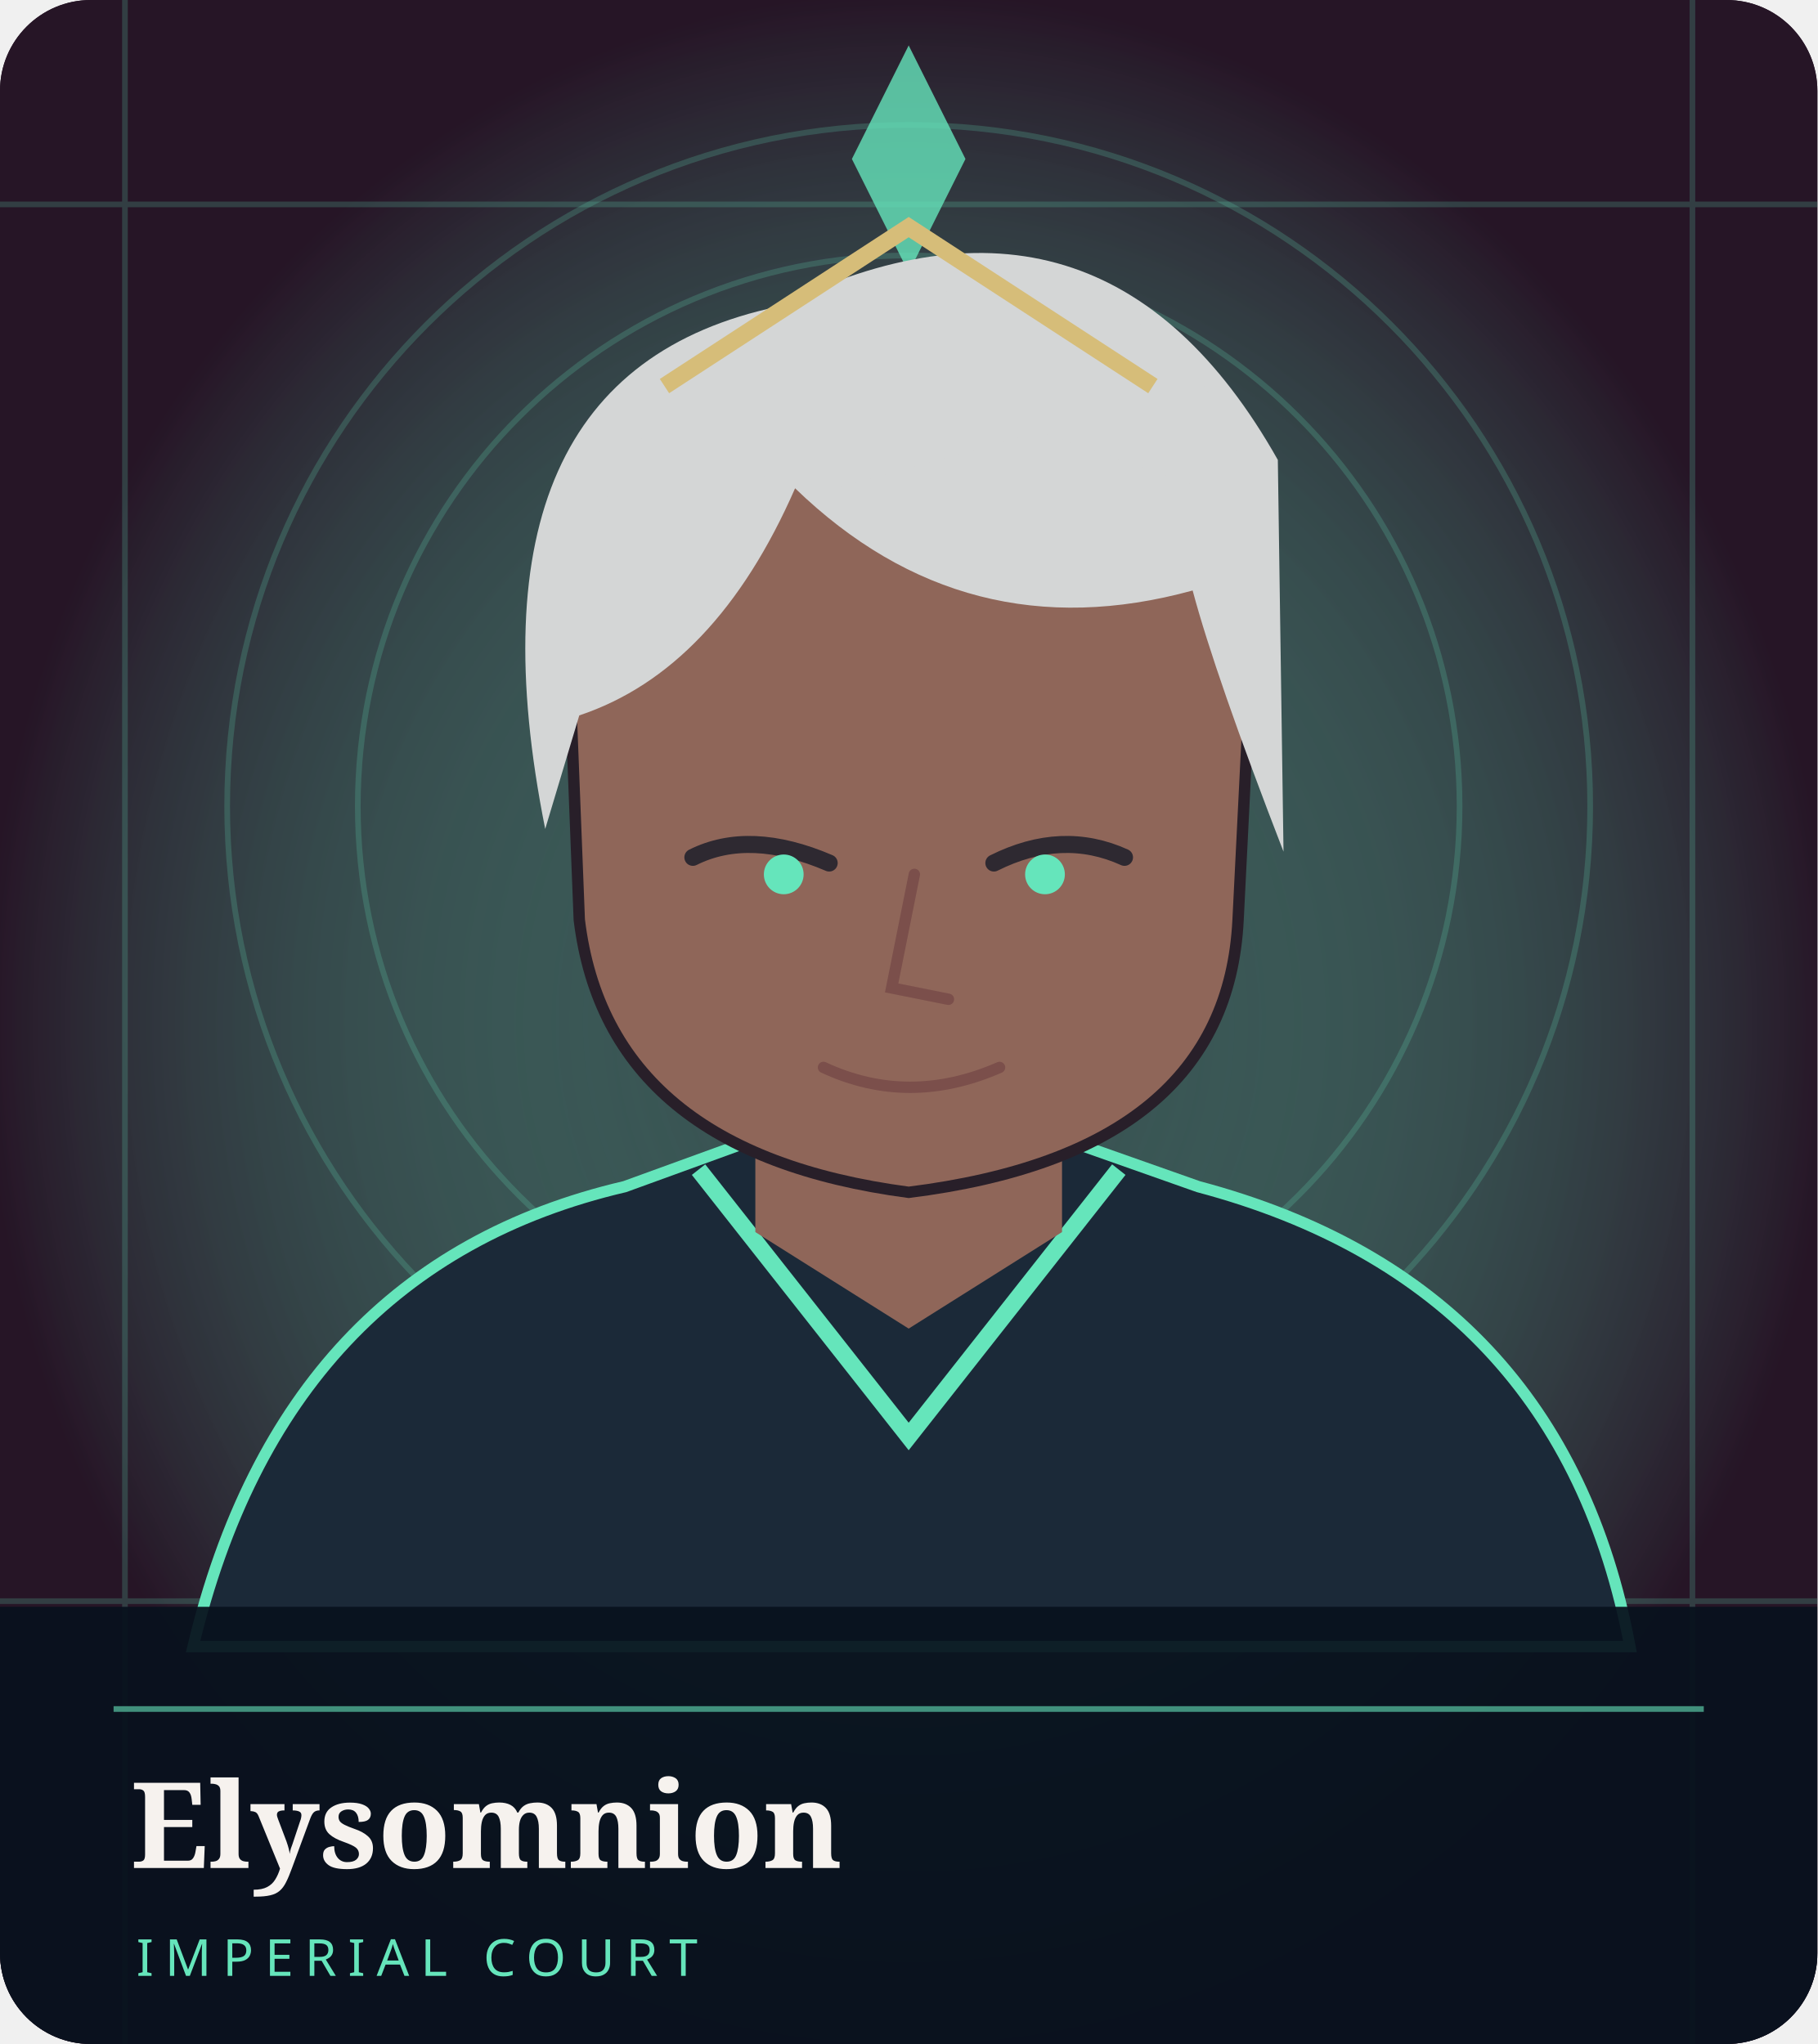
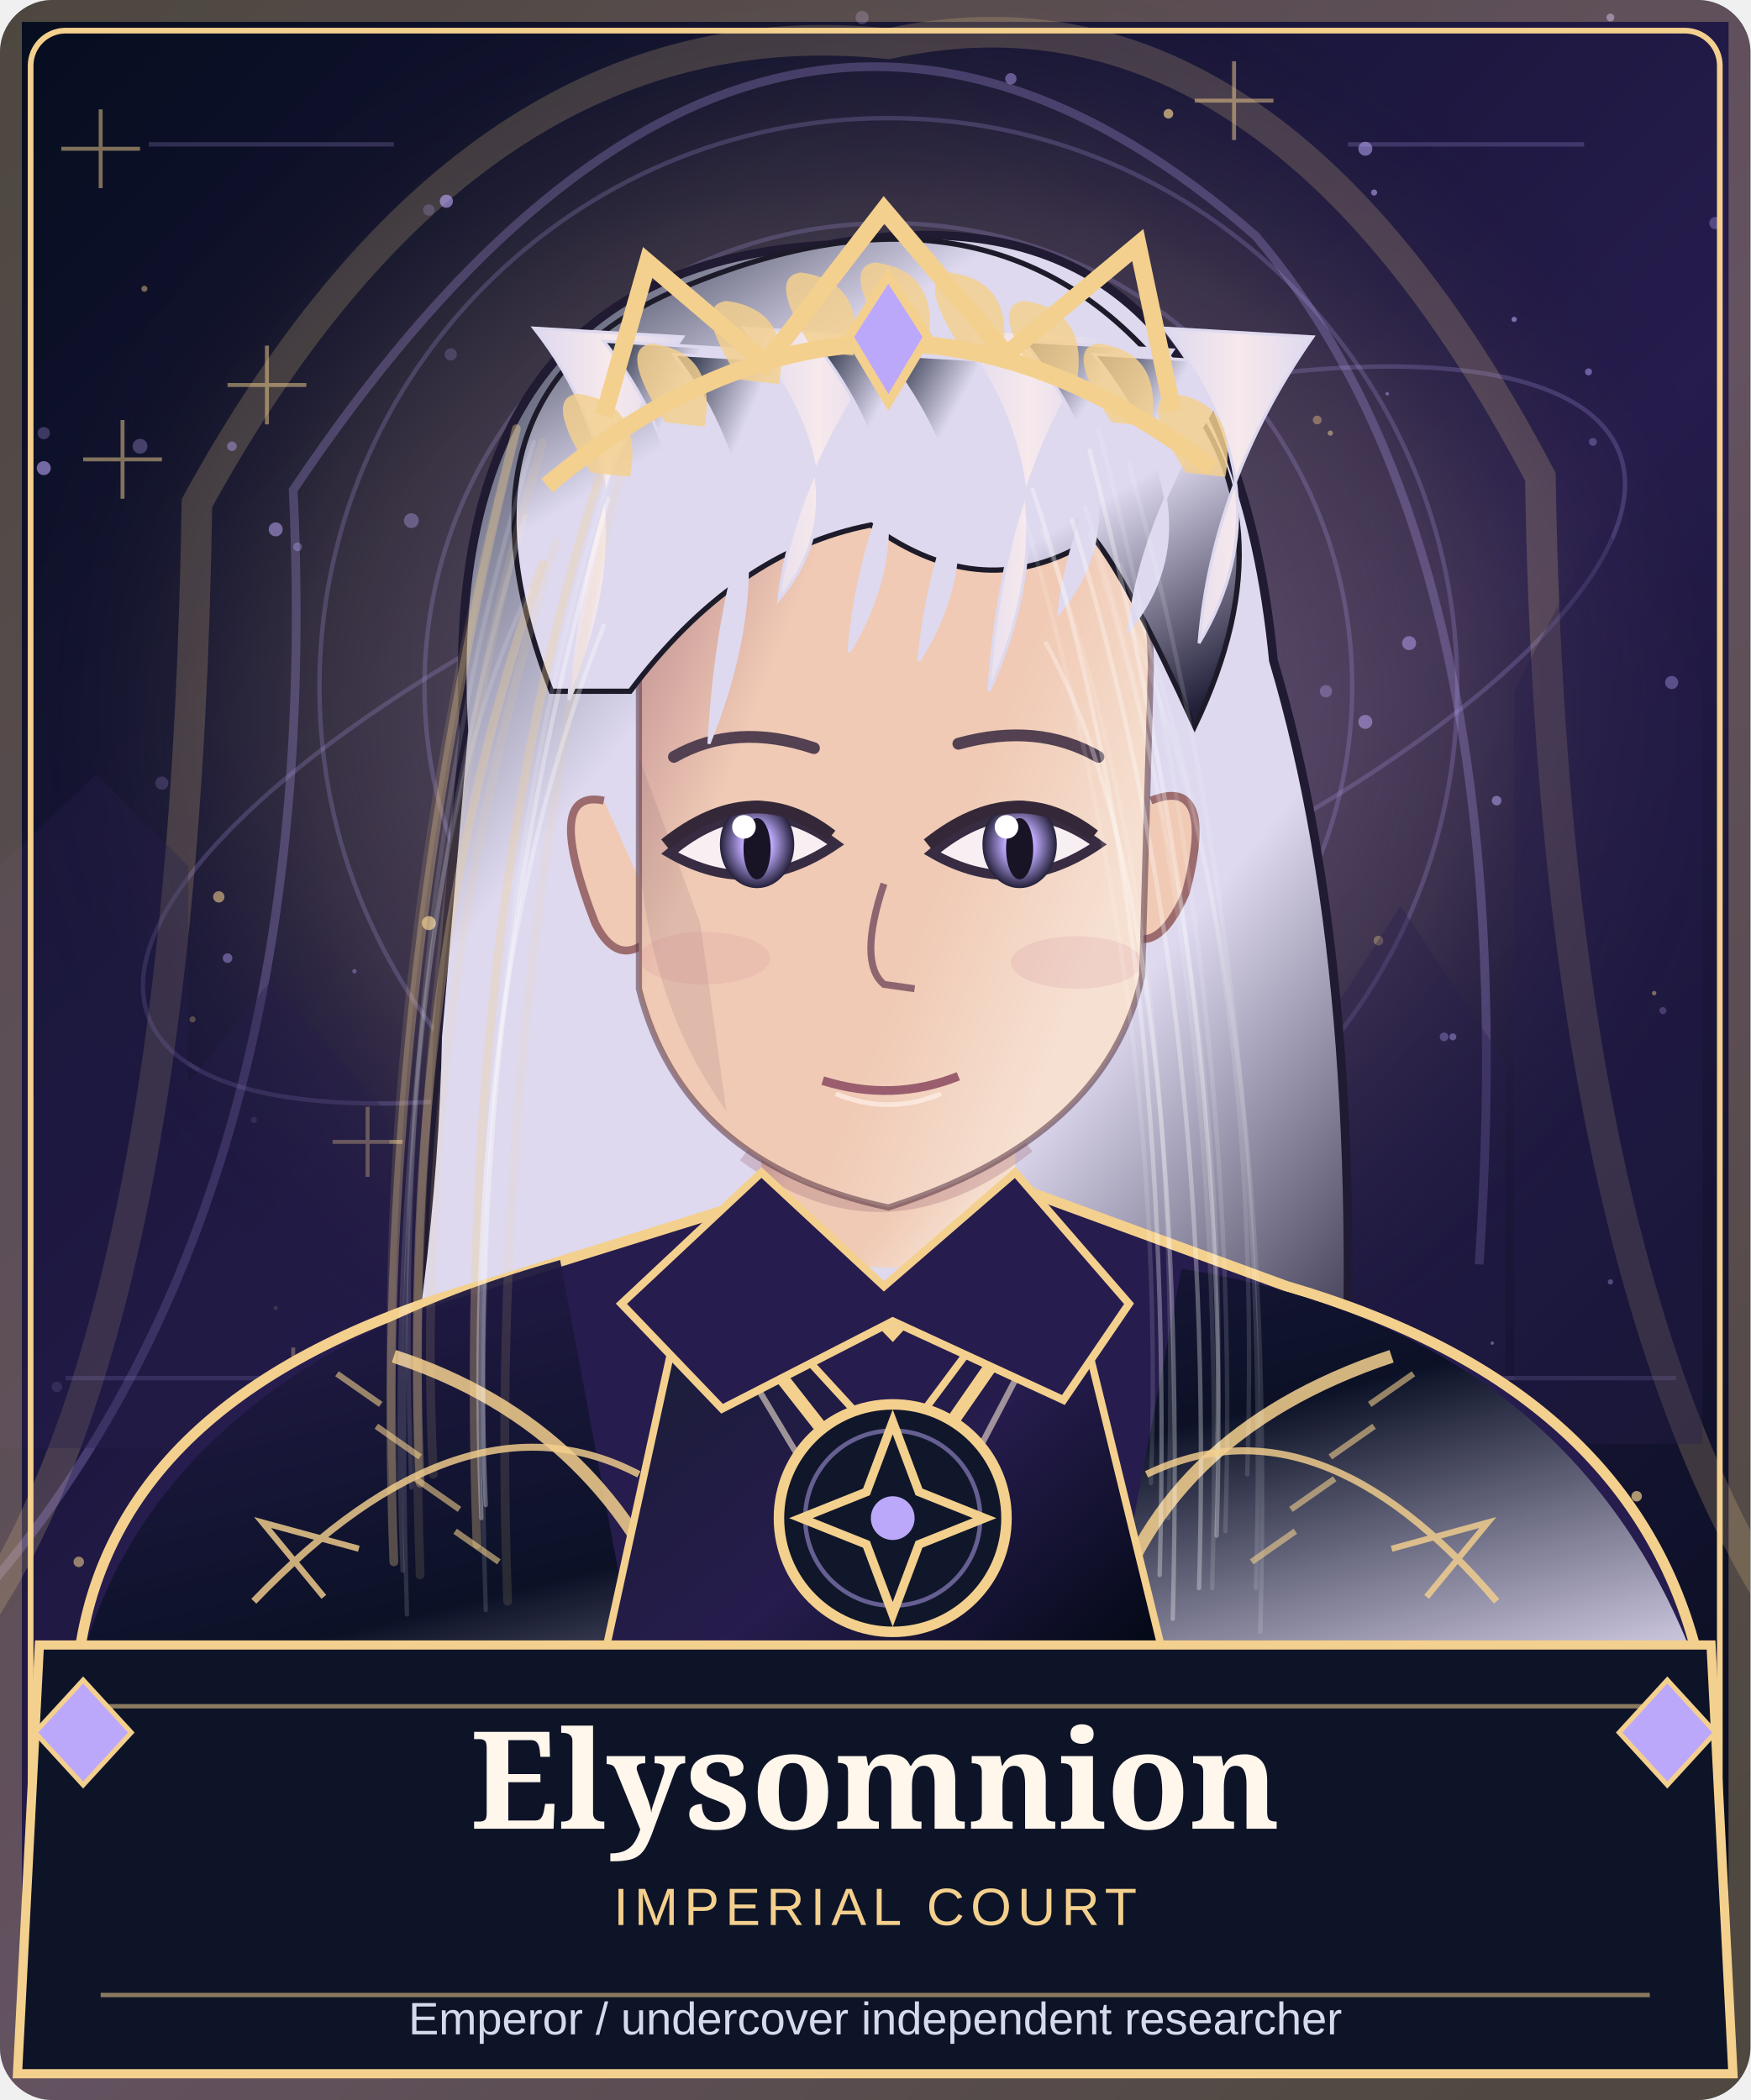
- <svg xmlns="http://www.w3.org/2000/svg" viewBox="0 0 320 360" role="img" aria-labelledby="t d">
+ <svg xmlns="http://www.w3.org/2000/svg" viewBox="0 0 400 480" role="img" aria-labelledby="title desc">
  <defs>
-     <radialGradient id="b">
-       <stop stop-color="#65e5bb" stop-opacity=".21" />
-       <stop offset="1" stop-color="#261526" />
+     <linearGradient id="bg" x2=".85" y2="1">
+       <stop stop-color="#060d1e" />
+       <stop offset=".58" stop-color="#261c4d" />
+       <stop offset="1" stop-color="#090e1f" />
+     </linearGradient>
+     <radialGradient id="glow">
+       <stop stop-color="#bca8fa" stop-opacity=".48" />
+       <stop offset=".65" stop-color="#f4d08e" stop-opacity=".14" />
+       <stop offset="1" stop-opacity="0" />
    </radialGradient>
-     <clipPath id="clip">
-       <rect width="320" height="360" rx="16" />
+     <linearGradient id="hair" x2=".9" y2="1">
+       <stop stop-color="#151d31" />
+       <stop offset=".34" stop-color="#ded9ef" />
+       <stop offset=".7" stop-color="#ded9ef" />
+       <stop offset="1" stop-color="#222039" />
+     </linearGradient>
+     <linearGradient id="hairshine">
+       <stop stop-color="#ded9ef" />
+       <stop offset=".5" stop-color="#f7e9ec" />
+       <stop offset="1" stop-color="#ded9ef" />
+     </linearGradient>
+     <linearGradient id="skin" x2=".95" y2=".6">
+       <stop stop-color="#ad7784" />
+       <stop offset=".36" stop-color="#f0cab5" />
+       <stop offset=".73" stop-color="#f0cab5" />
+       <stop offset="1" stop-color="#f6e0d1" />
+     </linearGradient>
+     <radialGradient id="iris">
+       <stop stop-color="#f5f4fb" />
+       <stop offset=".4" stop-color="#bca8fa" />
+       <stop offset="1" stop-color="#242039" />
+     </radialGradient>
+     <linearGradient id="cape" x2="1" y2="1">
+       <stop stop-color="#261c4d" />
+       <stop offset=".55" stop-color="#0a1124" />
+       <stop offset="1" stop-color="#ded9ef" />
+     </linearGradient>
+     <linearGradient id="coat" x2="1" y2=".9">
+       <stop stop-color="#161d30" />
+       <stop offset=".6" stop-color="#261c4d" />
+       <stop offset="1" stop-color="#050a19" />
+     </linearGradient>
+     <clipPath id="frame">
+       <rect width="400" height="480" rx="12" />
    </clipPath>
  </defs>
-   <g clip-path="url(#clip)">
-     <rect width="320" height="360" fill="#261526" />
-     <rect width="320" height="360" fill="url(#b)" />
-     <g stroke="#65e5bb" stroke-opacity=".20" fill="none">
-       <circle cx="160" cy="142" r="120" />
-       <circle cx="160" cy="142" r="97" />
-       <path d="M0 36 H320 M0 282 H320 M22 0 V360 M298 0 V360" />
-     </g>
-     <path d="M160 8 L170 28 160 48 150 28Z" fill="#65e5bb" opacity=".8" />
-     <g>
-       <path d="M34 290 Q50 223 110 209 L143 197 177 197 211 209 Q275 226 287 290Z" fill="#1b2938" stroke="#65e5bb" stroke-width="2" />
-       <path d="M123 206 L160 253 197 206" fill="none" stroke="#65e5bb" stroke-width="3" />
-       <path d="M133 179 L133 217 160 234 187 217 187 179" fill="#8f6659" />
-       <path d="M100 111 Q100 64 160 60 Q220 64 220 122 L218 162 Q216 203 160 210 Q107 203 102 162Z" fill="#8f6659" stroke="#281f29" stroke-width="2" />
-       <path d="M96 146 Q80 66 137 54 Q194 26 225 81 L226 150 Q214 119 210 104 Q170 115 140 86 Q126 118 102 126Z" fill="#d4d6d6" />
-       <path d="M103 96 Q125 44 172 52 Q216 46 224 104 L212 86 183 76 147 86 118 81Z" fill="#d4d6d6" />
-       <path d="M122 151 Q132 146 146 152 M175 152 Q187 146 198 151" fill="none" stroke="#2e2931" stroke-width="3" stroke-linecap="round" />
-       <circle cx="138" cy="154" r="3.5" fill="#65e5bb" />
-       <circle cx="184" cy="154" r="3.5" fill="#65e5bb" />
-       <path d="M161 154 L157 174 167 176 M145 188 Q160 195 176 188" fill="none" stroke="#7b4f4b" stroke-width="2" stroke-linecap="round" />
-       <path d="M117 68 L160 40 203 68" fill="none" stroke="#d6bd79" stroke-width="3" />
-     </g>
-     <rect x="0" y="283" width="320" height="77" fill="#07111d" opacity=".93" />
-     <path d="M20 301 H300" stroke="#65e5bb" opacity=".6" />
-     <text x="23" y="329" fill="#f6f2ee" font-family="Georgia,serif" font-size="21" font-weight="bold">Elysomnion</text>
-     <text x="24" y="348" fill="#65e5bb" font-family="sans-serif" font-size="9" letter-spacing="2">IMPERIAL COURT</text>
+   <g clip-path="url(#frame)">
+     <rect width="400" height="480" fill="url(#bg)" />
+     <ellipse cx="201" cy="162" rx="200" ry="179" fill="url(#glow)" />
+     <path d="M-13 381Q42 315 45 115Q108 0 203 10Q290-9 352 109Q355 302 416 382" fill="none" stroke="#f4d08e" stroke-width="7" stroke-opacity=".2" />
+     <path d="M-10 371Q75 280 67 112Q173-46 287 54Q349 127 338 289" fill="none" stroke="#bca8fa" stroke-width="2" stroke-opacity=".26" />
+     <g fill="none" stroke="#bca8fa" stroke-opacity=".21">
+       <circle cx="203" cy="157" r="130" />
+       <circle cx="203" cy="157" r="106" />
+       <ellipse cx="202" cy="168" rx="180" ry="58" transform="rotate(-21 202 168)" />
+       <path d="M15 315h87M295 315h88M34 33h56M308 33h54" />
+     </g>
+     <circle cx="20" cy="371" r="1.4" fill="#f4d08e" opacity="0.35" />
+     <circle cx="143" cy="336" r="1.6" fill="#bca8fa" opacity="0.22" />
+     <circle cx="364" cy="101" r="0.9" fill="#bca8fa" opacity="0.31" />
+     <circle cx="330" cy="237" r="1.0" fill="#bca8fa" opacity="0.49" />
+     <circle cx="304" cy="99" r="0.6" fill="#f4d08e" opacity="0.50" />
+     <circle cx="392" cy="51" r="1.4" fill="#bca8fa" opacity="0.33" />
+     <circle cx="199" cy="372" r="0.4" fill="#bca8fa" opacity="0.32" />
+     <circle cx="362" cy="335" r="1.7" fill="#bca8fa" opacity="0.33" />
+     <circle cx="304" cy="281" r="1.7" fill="#f4d08e" opacity="0.30" />
+     <circle cx="286" cy="278" r="1.3" fill="#bca8fa" opacity="0.24" />
+     <circle cx="298" cy="253" r="0.5" fill="#bca8fa" opacity="0.64" />
+     <circle cx="52" cy="219" r="1.1" fill="#bca8fa" opacity="0.43" />
+     <circle cx="33" cy="66" r="0.7" fill="#f4d08e" opacity="0.46" />
+     <circle cx="59" cy="359" r="0.5" fill="#bca8fa" opacity="0.35" />
+     <circle cx="314" cy="44" r="0.7" fill="#bca8fa" opacity="0.57" />
+     <circle cx="303" cy="158" r="1.4" fill="#bca8fa" opacity="0.34" />
+     <circle cx="93" cy="323" r="0.5" fill="#f4d08e" opacity="0.30" />
+     <circle cx="289" cy="264" r="1.6" fill="#bca8fa" opacity="0.36" />
+     <circle cx="102" cy="46" r="1.5" fill="#bca8fa" opacity="0.61" />
+     <circle cx="173" cy="271" r="0.8" fill="#bca8fa" opacity="0.60" />
+     <circle cx="98" cy="211" r="1.6" fill="#f4d08e" opacity="0.70" />
+     <circle cx="322" cy="147" r="1.6" fill="#bca8fa" opacity="0.49" />
+     <circle cx="143" cy="123" r="1.0" fill="#bca8fa" opacity="0.40" />
+     <circle cx="103" cy="81" r="1.4" fill="#bca8fa" opacity="0.21" />
+     <circle cx="301" cy="96" r="1.0" fill="#f4d08e" opacity="0.40" />
+     <circle cx="299" cy="279" r="1.2" fill="#bca8fa" opacity="0.62" />
+     <circle cx="368" cy="4" r="0.9" fill="#bca8fa" opacity="0.57" />
+     <circle cx="341" cy="307" r="0.4" fill="#bca8fa" opacity="0.64" />
+     <circle cx="18" cy="357" r="1.2" fill="#f4d08e" opacity="0.56" />
+     <circle cx="380" cy="231" r="0.8" fill="#bca8fa" opacity="0.38" />
+     <circle cx="182" cy="332" r="1.0" fill="#bca8fa" opacity="0.67" />
+     <circle cx="166" cy="192" r="1.3" fill="#bca8fa" opacity="0.47" />
+     <circle cx="50" cy="205" r="1.3" fill="#f4d08e" opacity="0.57" />
+     <circle cx="368" cy="293" r="0.6" fill="#bca8fa" opacity="0.52" />
+     <circle cx="93" cy="357" r="0.8" fill="#bca8fa" opacity="0.50" />
+     <circle cx="312" cy="34" r="1.6" fill="#bca8fa" opacity="0.54" />
+     <circle cx="315" cy="215" r="1.1" fill="#f4d08e" opacity="0.37" />
+     <circle cx="139" cy="290" r="0.9" fill="#bca8fa" opacity="0.25" />
+     <circle cx="132" cy="100" r="1.5" fill="#bca8fa" opacity="0.21" />
+     <circle cx="197" cy="4" r="1.5" fill="#bca8fa" opacity="0.27" />
+     <circle cx="267" cy="26" r="1.1" fill="#f4d08e" opacity="0.68" />
+     <circle cx="58" cy="256" r="0.7" fill="#bca8fa" opacity="0.18" />
+     <circle cx="281" cy="290" r="0.9" fill="#bca8fa" opacity="0.55" />
+     <circle cx="346" cy="73" r="0.6" fill="#bca8fa" opacity="0.58" />
+     <circle cx="122" cy="131" r="0.9" fill="#f4d08e" opacity="0.37" />
+     <circle cx="212" cy="362" r="1.7" fill="#bca8fa" opacity="0.35" />
+     <circle cx="98" cy="48" r="1.3" fill="#bca8fa" opacity="0.23" />
+     <circle cx="13" cy="317" r="1.2" fill="#bca8fa" opacity="0.20" />
+     <circle cx="85" cy="317" r="1.3" fill="#f4d08e" opacity="0.51" />
+     <circle cx="32" cy="102" r="1.7" fill="#bca8fa" opacity="0.31" />
+     <circle cx="342" cy="183" r="1.1" fill="#bca8fa" opacity="0.52" />
+     <circle cx="10" cy="99" r="1.4" fill="#bca8fa" opacity="0.27" />
+     <circle cx="374" cy="342" r="1.2" fill="#f4d08e" opacity="0.69" />
+     <circle cx="317" cy="90" r="0.4" fill="#bca8fa" opacity="0.45" />
+     <circle cx="196" cy="129" r="1.3" fill="#bca8fa" opacity="0.46" />
+     <circle cx="332" cy="237" r="0.8" fill="#bca8fa" opacity="0.63" />
+     <circle cx="44" cy="233" r="0.7" fill="#f4d08e" opacity="0.28" />
+     <circle cx="63" cy="121" r="1.6" fill="#bca8fa" opacity="0.53" />
+     <circle cx="94" cy="119" r="1.7" fill="#bca8fa" opacity="0.36" />
+     <circle cx="179" cy="326" r="1.3" fill="#bca8fa" opacity="0.55" />
+     <circle cx="214" cy="225" r="0.7" fill="#f4d08e" opacity="0.28" />
+     <circle cx="81" cy="222" r="0.5" fill="#bca8fa" opacity="0.36" />
+     <circle cx="144" cy="369" r="0.7" fill="#bca8fa" opacity="0.29" />
+     <circle cx="382" cy="156" r="1.5" fill="#bca8fa" opacity="0.56" />
+     <circle cx="91" cy="310" r="0.8" fill="#f4d08e" opacity="0.69" />
+     <circle cx="229" cy="210" r="1.7" fill="#bca8fa" opacity="0.55" />
+     <circle cx="157" cy="257" r="1.3" fill="#bca8fa" opacity="0.24" />
+     <circle cx="231" cy="18" r="1.3" fill="#bca8fa" opacity="0.45" />
+     <circle cx="193" cy="170" r="0.4" fill="#f4d08e" opacity="0.20" />
+     <circle cx="233" cy="367" r="1.6" fill="#bca8fa" opacity="0.47" />
+     <circle cx="68" cy="125" r="1.0" fill="#bca8fa" opacity="0.35" />
+     <circle cx="296" cy="261" r="1.0" fill="#bca8fa" opacity="0.46" />
+     <circle cx="378" cy="227" r="0.5" fill="#f4d08e" opacity="0.69" />
+     <circle cx="114" cy="251" r="0.9" fill="#bca8fa" opacity="0.64" />
+     <circle cx="363" cy="85" r="0.8" fill="#bca8fa" opacity="0.48" />
+     <circle cx="53" cy="102" r="1.1" fill="#bca8fa" opacity="0.43" />
+     <circle cx="265" cy="80" r="0.6" fill="#f4d08e" opacity="0.31" />
+     <circle cx="212" cy="118" r="1.5" fill="#bca8fa" opacity="0.67" />
+     <circle cx="101" cy="324" r="0.4" fill="#bca8fa" opacity="0.39" />
+     <circle cx="312" cy="165" r="1.6" fill="#bca8fa" opacity="0.51" />
+     <circle cx="63" cy="299" r="0.5" fill="#f4d08e" opacity="0.21" />
+     <circle cx="10" cy="107" r="1.6" fill="#bca8fa" opacity="0.58" />
+     <circle cx="145" cy="287" r="0.5" fill="#bca8fa" opacity="0.48" />
+     <circle cx="37" cy="179" r="1.5" fill="#bca8fa" opacity="0.19" />
+     <circle cx="192" cy="120" r="1.4" fill="#f4d08e" opacity="0.36" />
+     <path d="M162 163v10m-5 -5h10" stroke="#f4d08e" stroke-width=".9" opacity=".5" />
+     <path d="M123 348v8m-4 -4h8" stroke="#f4d08e" stroke-width=".9" opacity=".5" />
+     <path d="M61 79v18m-9 -9h18" stroke="#f4d08e" stroke-width=".9" opacity=".5" />
+     <path d="M23 25v18m-9 -9h18" stroke="#f4d08e" stroke-width=".9" opacity=".5" />
+     <path d="M112 347v14m-7 -7h14" stroke="#f4d08e" stroke-width=".9" opacity=".5" />
+     <path d="M28 96v18m-9 -9h18" stroke="#f4d08e" stroke-width=".9" opacity=".5" />
+     <path d="M225 361v10m-5 -5h10" stroke="#f4d08e" stroke-width=".9" opacity=".5" />
+     <path d="M138 297v10m-5 -5h10" stroke="#f4d08e" stroke-width=".9" opacity=".5" />
+     <path d="M282 14v18m-9 -9h18" stroke="#f4d08e" stroke-width=".9" opacity=".5" />
+     <path d="M67 308v18m-9 -9h18" stroke="#f4d08e" stroke-width=".9" opacity=".5" />
+     <path d="M131 268v10m-5 -5h10" stroke="#f4d08e" stroke-width=".9" opacity=".5" />
+     <path d="M84 253v16m-8 -8h16" stroke="#f4d08e" stroke-width=".9" opacity=".5" />
+     <g fill="#261c4d" opacity=".34">
+       <path d="M0 331V198L22 177L43 198V331M346 330V158L366 119L389 158V330M37 332v-77l25-31 27 31v77M297 331v-88l23-36 24 36v88" />
+     </g>
+     <path d="M106 167Q100 61 189 56Q280 39 291 151Q314 228 306 351Q268 322 253 289Q220 356 200 346Q156 367 143 304Q109 368 85 357Q99 292 100 237Z" fill="url(#hair)" stroke="#201a32" stroke-width="2" />
+     <path d="M18 379Q26 317 113 293L174 274L204 305L234 272L294 294Q373 317 388 379Z" fill="#261c4d" stroke="#f4d08e" stroke-width="2.4" />
+     <path d="M19 378Q38 313 128 288L145 379Z M387 379Q358 304 270 290L253 379Z" fill="url(#cape)" opacity=".95" />
+     <path d="M90 310Q139 326 157 375M318 310Q264 328 252 375" fill="none" stroke="#f4d08e" stroke-width="3" opacity=".85" />
+     <path d="M138 379L159 283L204 332L242 281L266 379Z" fill="url(#coat)" stroke="#f4d08e" stroke-width="1.7" />
+     <path d="M156 286L203 346L246 284" fill="none" stroke="#f4d08e" stroke-width="3" />
+     <path d="M164 302L204 369L239 302" fill="none" stroke="#f8e9d4" stroke-opacity=".58" stroke-width="1.4" />
+     <path d="M174 242V279Q204 301 232 278V242Z" fill="url(#skin)" />
+     <path d="M170 264Q202 288 235 262" fill="none" stroke="#9d6673" stroke-opacity=".3" stroke-width="3" />
+     <path d="M138 183Q124 180 136 211Q142 223 151 212M263 183Q278 177 271 204Q264 220 256 212" fill="#f0cab5" stroke="#9b6b6e" stroke-width="1.8" />
+     <path d="M146 141Q148 94 201 87Q262 92 263 152L261 223Q253 260 203 276Q156 266 146 226Z" fill="url(#skin)" stroke="#5a3946" stroke-opacity=".57" stroke-width="1.4" />
+     <path d="M146 173Q143 222 166 254L160 211Z" fill="#6b4253" opacity=".13" />
+     <ellipse cx="161" cy="219" rx="15" ry="6" fill="#be607e" opacity=".11" />
+     <ellipse cx="246" cy="220" rx="15" ry="6" fill="#be607e" opacity=".12" />
+     <path d="M154 173Q168 165 186 171M219 170Q237 165 251 173" fill="none" stroke="#534050" stroke-width="2.7" stroke-linecap="round" />
+     <path d="M153 195Q172 179 191 193Q172 206 153 195Z" fill="#f8eff3" stroke="#372c42" stroke-width="2.2" />
+     <ellipse cx="173" cy="193" rx="8.5" ry="10" fill="url(#iris)" />
+     <ellipse cx="173" cy="194" rx="3.1" ry="7" fill="#191326" />
+     <circle cx="170" cy="189" r="2.7" fill="white" />
+     <path d="M152 193Q172 177 190 191" fill="none" stroke="#342838" stroke-width="2.9" />
+     <path d="M213 195Q232 179 251 193Q232 206 213 195Z" fill="#f8eff3" stroke="#372c42" stroke-width="2.2" />
+     <ellipse cx="233" cy="193" rx="8.5" ry="10" fill="url(#iris)" />
+     <ellipse cx="233" cy="194" rx="3.1" ry="7" fill="#191326" />
+     <circle cx="230" cy="189" r="2.7" fill="white" />
+     <path d="M212 193Q232 177 250 191" fill="none" stroke="#342838" stroke-width="2.9" />
+     <path d="M202 202Q196 220 202 225L209 226" fill="none" stroke="#8c6570" stroke-width="1.6" />
+     <path d="M188 247Q204 252 219 246" fill="none" stroke="#995d6e" stroke-width="2" />
+     <path d="M191 250Q203 255 215 250" fill="none" stroke="#fff0e9" stroke-opacity=".7" stroke-width="1.1" />
+     <path d="M142 298L174 268L202 294L232 268L258 298L243 320L204 302L165 322Z" fill="#261c4d" stroke="#f4d08e" stroke-width="1.8" />
+     <path d="M126 158Q100 91 153 67Q226 35 267 86Q296 118 273 166Q258 133 250 123Q225 139 199 120Q168 126 144 158Z" fill="url(#hair)" stroke="#1d1b2a" stroke-width="1.2" />
+     <path d="M122 75Q151 112 130 160Q133 110 156 77Z" fill="url(#hairshine)" stroke="#ded9ef" stroke-width=".7" />
+     <path d="M138 78Q167 115 146 152Q149 113 172 80Z" fill="url(#hair)" stroke="#ded9ef" stroke-width=".7" />
+     <path d="M154 81Q183 118 162 170Q165 116 188 83Z" fill="url(#hair)" stroke="#ded9ef" stroke-width=".7" />
+     <path d="M170 75Q199 112 178 137Q181 110 204 77Z" fill="url(#hairshine)" stroke="#ded9ef" stroke-width=".7" />
+     <path d="M186 78Q215 115 194 149Q197 113 220 80Z" fill="url(#hair)" stroke="#ded9ef" stroke-width=".7" />
+     <path d="M202 81Q231 118 210 151Q213 116 236 83Z" fill="url(#hair)" stroke="#ded9ef" stroke-width=".7" />
+     <path d="M218 75Q247 112 226 158Q229 110 252 77Z" fill="url(#hairshine)" stroke="#ded9ef" stroke-width=".7" />
+     <path d="M234 78Q263 115 242 140Q245 113 268 80Z" fill="url(#hair)" stroke="#ded9ef" stroke-width=".7" />
+     <path d="M250 81Q279 118 258 144Q261 116 284 83Z" fill="url(#hair)" stroke="#ded9ef" stroke-width=".7" />
+     <path d="M266 75Q295 112 274 147Q277 110 300 77Z" fill="url(#hairshine)" stroke="#ded9ef" stroke-width=".7" />
+     <path d="M137 109Q104 211 109 353" fill="none" stroke="#f4d08e" stroke-opacity=".31" stroke-width="2" stroke-linecap="round" />
+     <path d="M238 121Q271 206 267 347" fill="none" stroke="#ffffff" stroke-opacity=".13" stroke-width="1" stroke-linecap="round" />
+     <path d="M120 118Q87 230 92 359" fill="none" stroke="#ffffff" stroke-opacity=".13" stroke-width="1" stroke-linecap="round" />
+     <path d="M249 103Q282 230 278 351" fill="none" stroke="#ffffff" stroke-opacity=".31" stroke-width="1" stroke-linecap="round" />
+     <path d="M124 101Q91 212 96 360" fill="none" stroke="#f4d08e" stroke-opacity=".13" stroke-width="2" stroke-linecap="round" />
+     <path d="M256 129Q289 214 285 337" fill="none" stroke="#ffffff" stroke-opacity=".13" stroke-width="1" stroke-linecap="round" />
+     <path d="M139 114Q106 228 111 344" fill="none" stroke="#ffffff" stroke-opacity=".31" stroke-width="1" stroke-linecap="round" />
+     <path d="M234 118Q267 229 263 339" fill="none" stroke="#ffffff" stroke-opacity=".13" stroke-width="1" stroke-linecap="round" />
+     <path d="M144 99Q111 228 116 366" fill="none" stroke="#f4d08e" stroke-opacity=".13" stroke-width="2" stroke-linecap="round" />
+     <path d="M245 119Q278 226 274 363" fill="none" stroke="#ffffff" stroke-opacity=".31" stroke-width="1" stroke-linecap="round" />
+     <path d="M122 101Q89 205 94 340" fill="none" stroke="#ffffff" stroke-opacity=".13" stroke-width="1" stroke-linecap="round" />
+     <path d="M249 122Q282 226 278 333" fill="none" stroke="#ffffff" stroke-opacity=".13" stroke-width="1" stroke-linecap="round" />
+     <path d="M124 129Q91 221 96 339" fill="none" stroke="#f4d08e" stroke-opacity=".31" stroke-width="2" stroke-linecap="round" />
+     <path d="M248 116Q281 219 277 363" fill="none" stroke="#ffffff" stroke-opacity=".13" stroke-width="1" stroke-linecap="round" />
+     <path d="M121 135Q88 201 93 369" fill="none" stroke="#ffffff" stroke-opacity=".13" stroke-width="1" stroke-linecap="round" />
+     <path d="M239 147Q272 206 268 370" fill="none" stroke="#ffffff" stroke-opacity=".31" stroke-width="1" stroke-linecap="round" />
+     <path d="M127 124Q94 229 99 337" fill="none" stroke="#f4d08e" stroke-opacity=".13" stroke-width="2" stroke-linecap="round" />
+     <path d="M259 144Q292 224 288 373" fill="none" stroke="#ffffff" stroke-opacity=".13" stroke-width="1" stroke-linecap="round" />
+     <path d="M138 143Q105 225 110 347" fill="none" stroke="#ffffff" stroke-opacity=".31" stroke-width="1" stroke-linecap="round" />
+     <path d="M258 106Q291 226 287 363" fill="none" stroke="#ffffff" stroke-opacity=".13" stroke-width="1" stroke-linecap="round" />
+     <path d="M118 98Q85 222 90 340" fill="none" stroke="#f4d08e" stroke-opacity=".13" stroke-width="2" stroke-linecap="round" />
+     <path d="M236 112Q269 211 265 360" fill="none" stroke="#ffffff" stroke-opacity=".31" stroke-width="1" stroke-linecap="round" />
+     <path d="M139 110Q106 211 111 368" fill="none" stroke="#ffffff" stroke-opacity=".13" stroke-width="1" stroke-linecap="round" />
+     <path d="M251 98Q284 225 280 350" fill="none" stroke="#ffffff" stroke-opacity=".13" stroke-width="1" stroke-linecap="round" />
+     <path d="M118 98Q85 230 90 357" fill="none" stroke="#f4d08e" stroke-opacity=".31" stroke-width="2" stroke-linecap="round" />
+     <path d="M125 111Q200 48 277 107" fill="none" stroke="#f4d08e" stroke-width="4" />
+     <path d="M135 108q-11-17-3-18q15 2 12 19" fill="#f4d08e" opacity=".83" />
+     <path d="M152 96.519q-11-17-3-18q15 2 12 19" fill="#f4d08e" opacity=".83" />
+     <path d="M169 86.787q-11-17-3-18q15 2 12 19" fill="#f4d08e" opacity=".83" />
+     <path d="M186 80.284q-11-17-3-18q15 2 12 19" fill="#f4d08e" opacity=".83" />
+     <path d="M203 78q-11-17-3-18q15 2 12 19" fill="#f4d08e" opacity=".83" />
+     <path d="M220 80.284q-11-17-3-18q15 2 12 19" fill="#f4d08e" opacity=".83" />
+     <path d="M237 86.787q-11-17-3-18q15 2 12 19" fill="#f4d08e" opacity=".83" />
+     <path d="M254 96.519q-11-17-3-18q15 2 12 19" fill="#f4d08e" opacity=".83" />
+     <path d="M271 108q-11-17-3-18q15 2 12 19" fill="#f4d08e" opacity=".83" />
+     <path d="M194 77l9-14 9 14-9 15Z" fill="#bca8fa" stroke="#f4d08e" stroke-width="2" />
+     <path d="M138 95L148 60L175 83L202 48L230 81L260 56L268 94" fill="none" stroke="#f4d08e" stroke-width="4" />
+     <path d="M77 314l10 7" stroke="#f4d08e" stroke-width="1.4" opacity=".58" />
+     <path d="M86 326l10 7" stroke="#f4d08e" stroke-width="1.4" opacity=".58" />
+     <path d="M95 338l10 7" stroke="#f4d08e" stroke-width="1.4" opacity=".58" />
+     <path d="M104 350l10 7" stroke="#f4d08e" stroke-width="1.4" opacity=".58" />
+     <path d="M323 314l-10 7" stroke="#f4d08e" stroke-width="1.4" opacity=".58" />
+     <path d="M314 326l-10 7" stroke="#f4d08e" stroke-width="1.4" opacity=".58" />
+     <path d="M305 338l-10 7" stroke="#f4d08e" stroke-width="1.4" opacity=".58" />
+     <path d="M296 350l-10 7" stroke="#f4d08e" stroke-width="1.4" opacity=".58" />
+     <g transform="translate(204 347)">
+       <circle r="26" fill="#10172b" stroke="#f4d08e" stroke-width="2.4" />
+       <circle r="20" fill="none" stroke="#bca8fa" stroke-opacity=".5" />
+       <path d="M0-22L6-6L21 0L6 6L0 22L-6 6L-21 0L-6-6Z" fill="none" stroke="#f4d08e" stroke-width="2" />
+       <circle r="5" fill="#bca8fa" />
+     </g>
+     <g stroke="#f4d08e" fill="none" opacity=".82">
+       <path d="M58 366Q106 316 146 337M342 366Q301 318 262 337" stroke-width="1.6" />
+       <path d="M74 365l-14-17 22 6M326 365l14-17-22 6" stroke-width="1.4" />
+     </g>
+     <rect width="400" height="480" fill="none" stroke="#f4d08e" stroke-width="10" stroke-opacity=".3" />
+     <rect x="7" y="7" width="386" height="466" rx="8" fill="none" stroke="#f4d08e" stroke-width="1.3" />
+     <path d="M9 376H391L396 474H4Z" fill="#0e1427" stroke="#f4d08e" stroke-width="2.1" />
+     <path d="M23 390H377M23 456H377" stroke="#f4d08e" stroke-width="1" opacity=".54" />
+     <path d="M19 384l11 12-11 12-11-12Z M381 384l11 12-11 12-11-12Z" fill="#bca8fa" stroke="#f4d08e" stroke-width="1.1" />
+     <text x="200" y="418" text-anchor="middle" font-family="Georgia,serif" font-size="31" font-weight="bold" fill="#fff6ec">Elysomnion</text>
+     <text x="200" y="440" text-anchor="middle" font-family="Arial,sans-serif" font-size="12" letter-spacing="1.4" fill="#f4d08e">IMPERIAL COURT</text>
+     <text x="200" y="465" text-anchor="middle" font-family="Arial,sans-serif" font-size="10.4" fill="#d6dbec">Emperor / undercover independent researcher</text>
  </g>
</svg>
